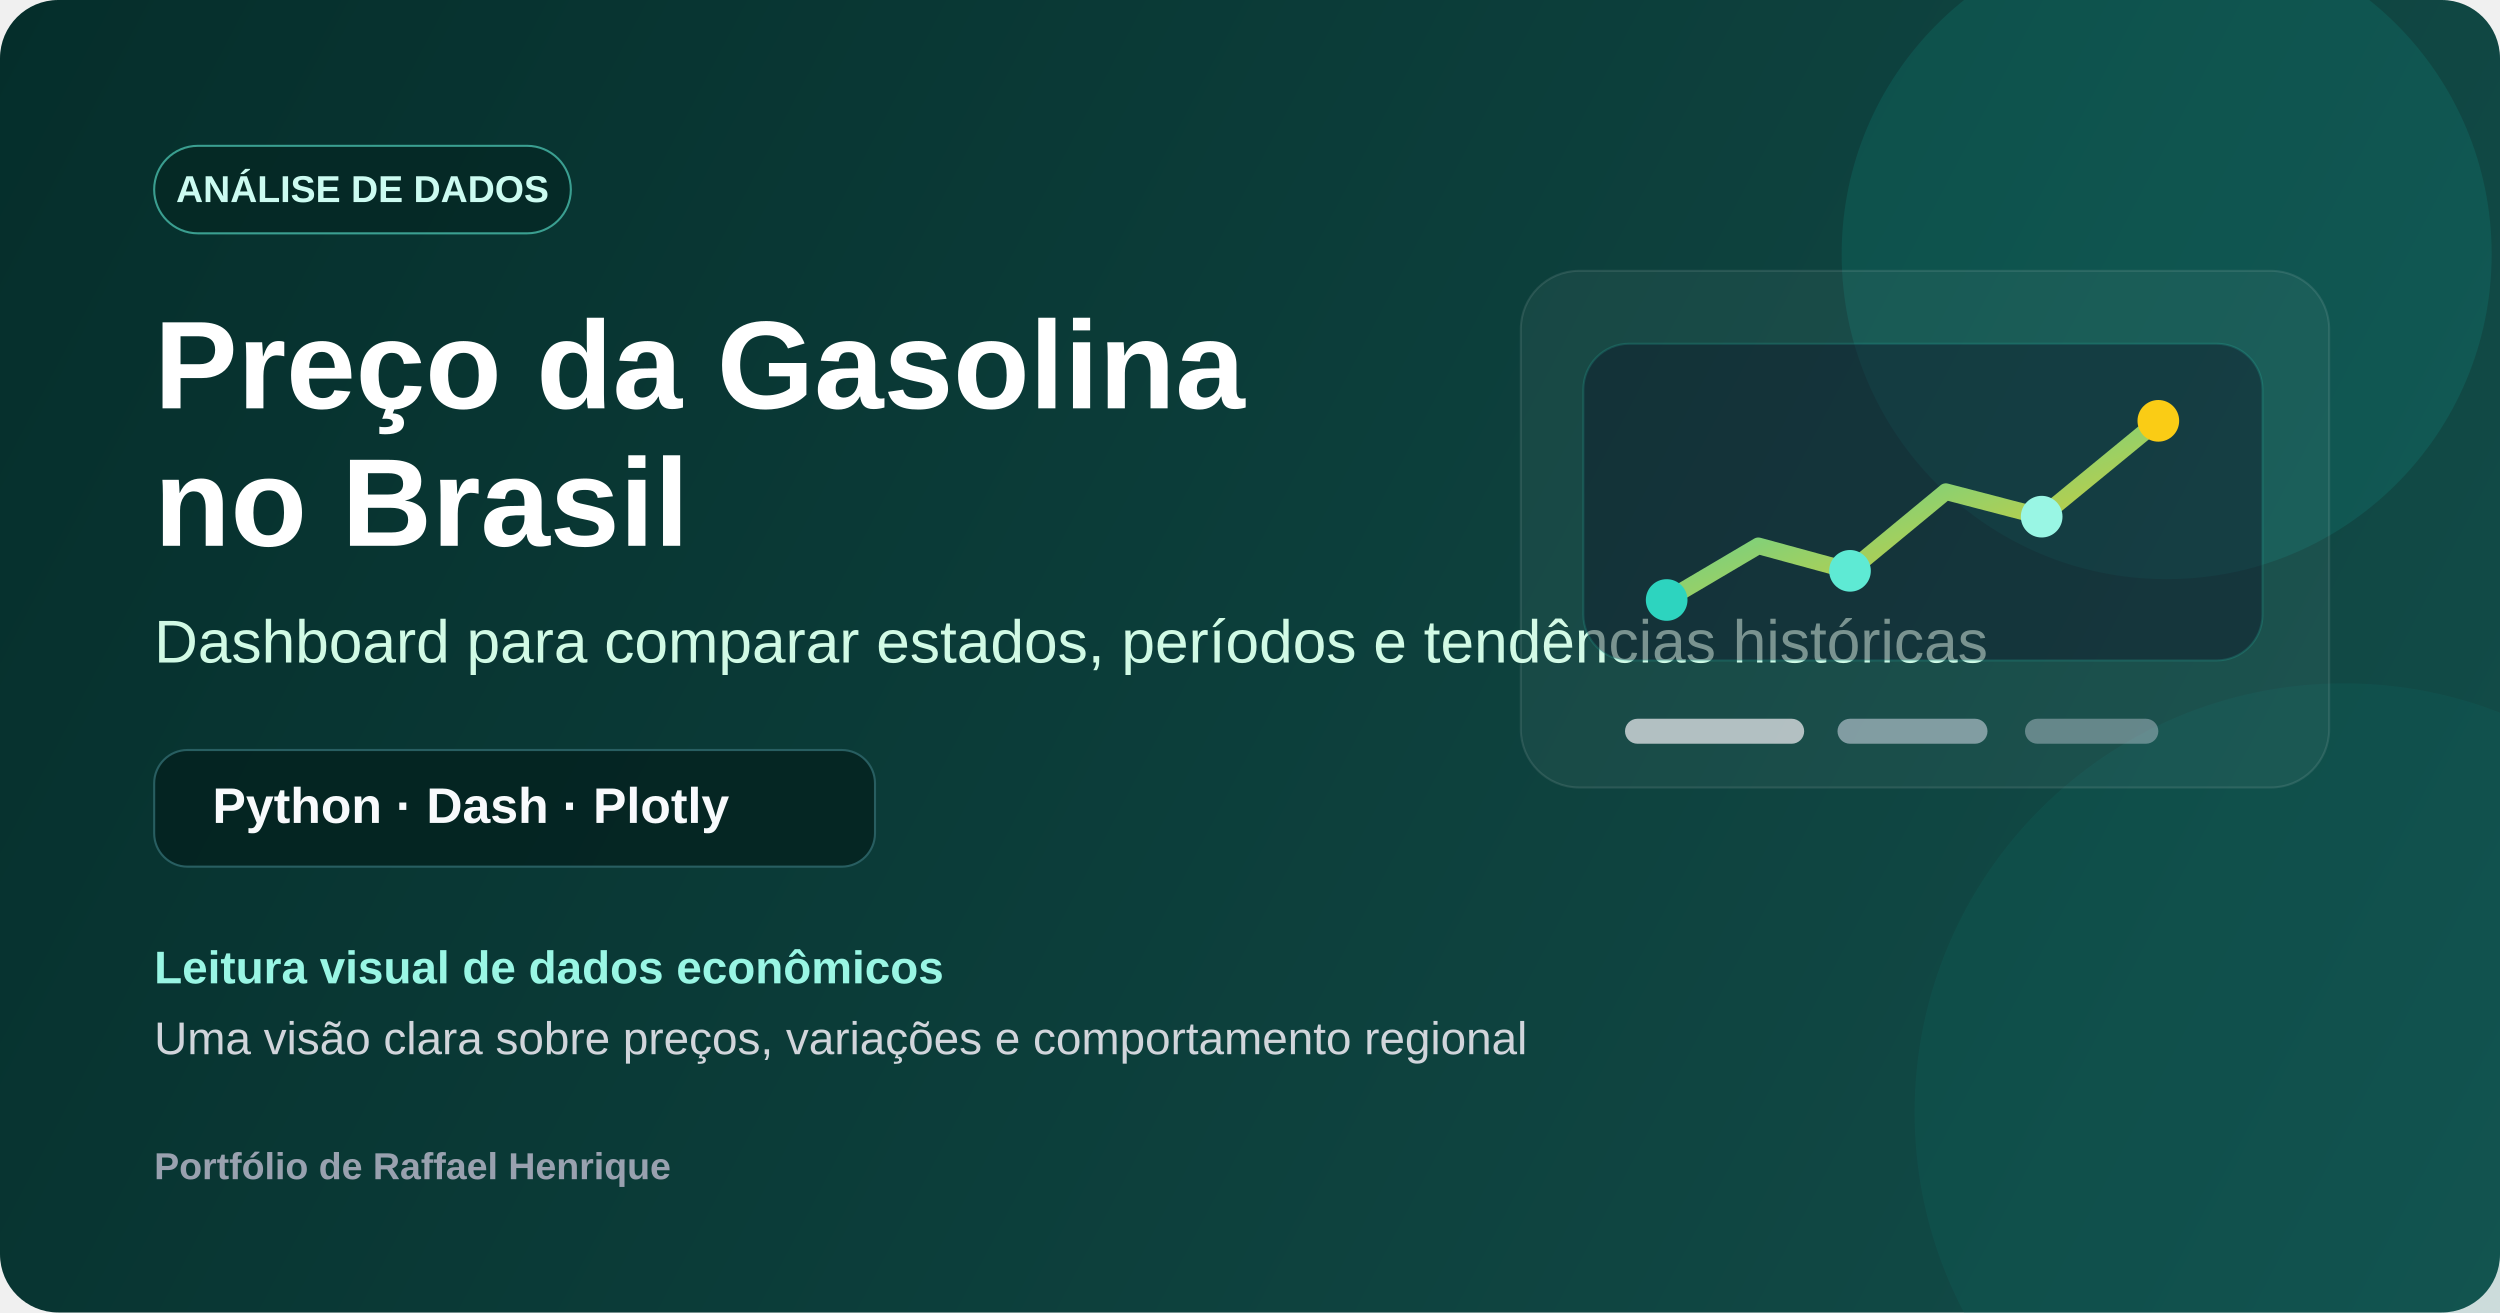
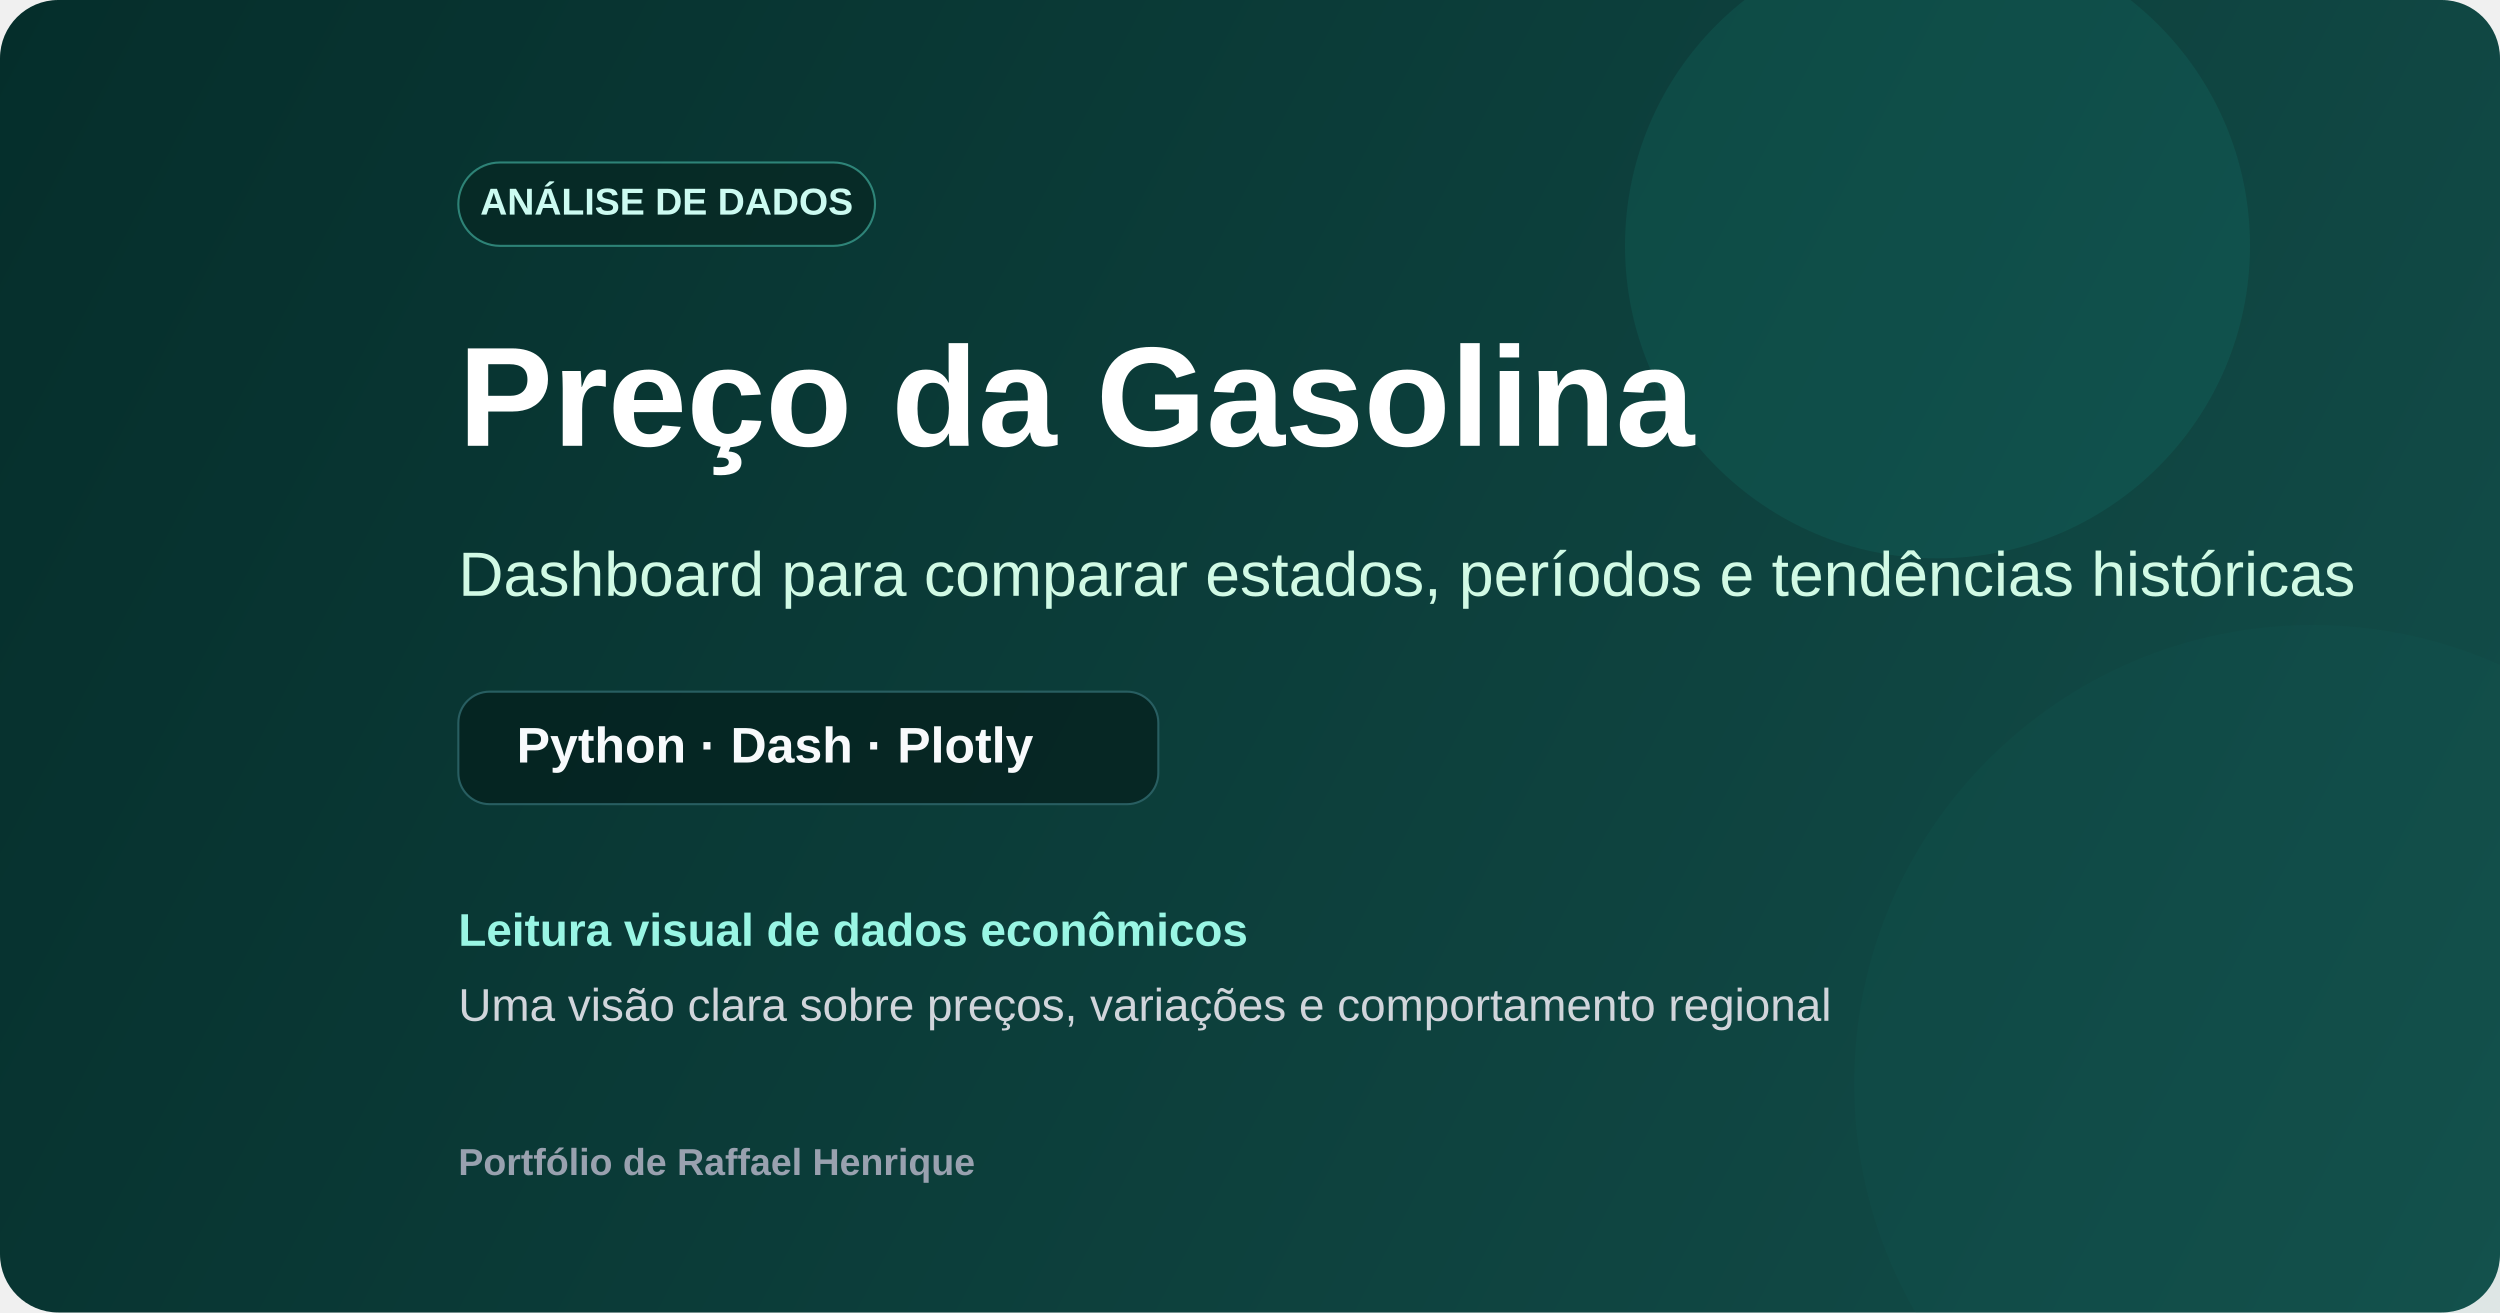
<svg xmlns="http://www.w3.org/2000/svg" width="1200" height="630" viewBox="0 0 1200 630" fill="none">
  <defs>
    <linearGradient id="bg" x1="0" y1="0" x2="1200" y2="630" gradientUnits="userSpaceOnUse">
      <stop stop-color="#052E2B" />
      <stop offset="1" stop-color="#134E4A" />
    </linearGradient>
-     <linearGradient id="accent" x1="0" y1="0" x2="1" y2="1">
-       <stop stop-color="#2DD4BF" />
-       <stop offset="1" stop-color="#FACC15" />
-     </linearGradient>
  </defs>
  <rect width="1200" height="630" rx="28" fill="url(#bg)" />
-   <circle cx="1040" cy="122" r="156" fill="#14B8A6" fill-opacity="0.14" />
-   <circle cx="1125" cy="534" r="206" fill="#0F766E" fill-opacity="0.16" />
-   <rect x="74" y="70" width="200" height="42" rx="21" fill="#05231F" fill-opacity="0.58" stroke="#5EEAD4" stroke-opacity="0.60" />
-   <text x="174" y="97" text-anchor="middle" fill="#CCFBF1" font-family="Segoe UI, Arial, sans-serif" font-size="18" font-weight="700">ANÁLISE DE DADOS</text>
-   <text x="74" y="196" fill="#FFFFFF" font-family="Segoe UI, Arial, sans-serif" font-size="60" font-weight="800">Preço da Gasolina</text>
-   <text x="74" y="262" fill="#FFFFFF" font-family="Segoe UI, Arial, sans-serif" font-size="60" font-weight="800">no Brasil</text>
-   <text x="74" y="318" fill="#D1FAE5" font-family="Segoe UI, Arial, sans-serif" font-size="29" font-weight="500">Dashboard para comparar estados, períodos e tendências históricas</text>
-   <rect x="74" y="360" width="346" height="56" rx="16" fill="#04201D" fill-opacity="0.74" stroke="#285E61" />
-   <text x="102" y="395" fill="#F8FAFC" font-family="Segoe UI, Arial, sans-serif" font-size="24" font-weight="700">Python · Dash · Plotly</text>
-   <text x="74" y="472" fill="#99F6E4" font-family="Segoe UI, Arial, sans-serif" font-size="22" font-weight="700">Leitura visual de dados econômicos</text>
-   <text x="74" y="506" fill="#D1D5DB" font-family="Segoe UI, Arial, sans-serif" font-size="22" font-weight="500">Uma visão clara sobre preços, variações e comportamento regional</text>
-   <rect x="730" y="130" width="388" height="248" rx="28" fill="#FFFFFF" fill-opacity="0.05" stroke="#FFFFFF" stroke-opacity="0.10" />
-   <rect x="760" y="165" width="326" height="152" rx="22" fill="#0F172A" fill-opacity="0.45" stroke="#2DD4BF" stroke-opacity="0.18" />
-   <path d="M800 288L844 262L888 274L934 236L980 248L1036 202" stroke="url(#accent)" stroke-width="8" stroke-linecap="round" stroke-linejoin="round" />
-   <circle cx="800" cy="288" r="10" fill="#2DD4BF" />
-   <circle cx="888" cy="274" r="10" fill="#5EEAD4" />
-   <circle cx="980" cy="248" r="10" fill="#99F6E4" />
-   <circle cx="1036" cy="202" r="10" fill="#FACC15" />
-   <rect x="780" y="345" width="86" height="12" rx="6" fill="#E5E7EB" fill-opacity="0.75" />
-   <rect x="882" y="345" width="72" height="12" rx="6" fill="#CBD5E1" fill-opacity="0.58" />
-   <rect x="972" y="345" width="64" height="12" rx="6" fill="#CBD5E1" fill-opacity="0.42" />
-   <text x="74" y="566" fill="#99A1AF" font-family="Segoe UI, Arial, sans-serif" font-size="18" font-weight="600">Portfólio de Raffael Henrique</text>
+   <circle cx="930" cy="118" r="150" fill="#14B8A6" fill-opacity="0.10" />
+   <circle cx="1110" cy="520" r="220" fill="#0F766E" fill-opacity="0.08" />
+   <rect x="220" y="78" width="200" height="40" rx="20" fill="#05231F" fill-opacity="0.60" stroke="#5EEAD4" stroke-opacity="0.45" />
+   <text x="320" y="103" text-anchor="middle" fill="#CCFBF1" font-family="Segoe UI, Arial, sans-serif" font-size="18" font-weight="700">ANÁLISE DE DADOS</text>
+   <text x="220" y="214" fill="#FFFFFF" font-family="Segoe UI, Arial, sans-serif" font-size="68" font-weight="800">Preço da Gasolina</text>
+   <text x="220" y="286" fill="#D1FAE5" font-family="Segoe UI, Arial, sans-serif" font-size="30" font-weight="500">Dashboard para comparar estados, períodos e tendências históricas</text>
+   <rect x="220" y="332" width="336" height="54" rx="15" fill="#04201D" fill-opacity="0.76" stroke="#285E61" />
+   <text x="248" y="366" fill="#F8FAFC" font-family="Segoe UI, Arial, sans-serif" font-size="24" font-weight="700">Python · Dash · Plotly</text>
+   <text x="220" y="454" fill="#99F6E4" font-family="Segoe UI, Arial, sans-serif" font-size="22" font-weight="700">Leitura visual de dados econômicos</text>
+   <text x="220" y="490" fill="#D1D5DB" font-family="Segoe UI, Arial, sans-serif" font-size="22" font-weight="500">Uma visão clara sobre preços, variações e comportamento regional</text>
+   <text x="220" y="564" fill="#99A1AF" font-family="Segoe UI, Arial, sans-serif" font-size="18" font-weight="600">Portfólio de Raffael Henrique</text>
</svg>
